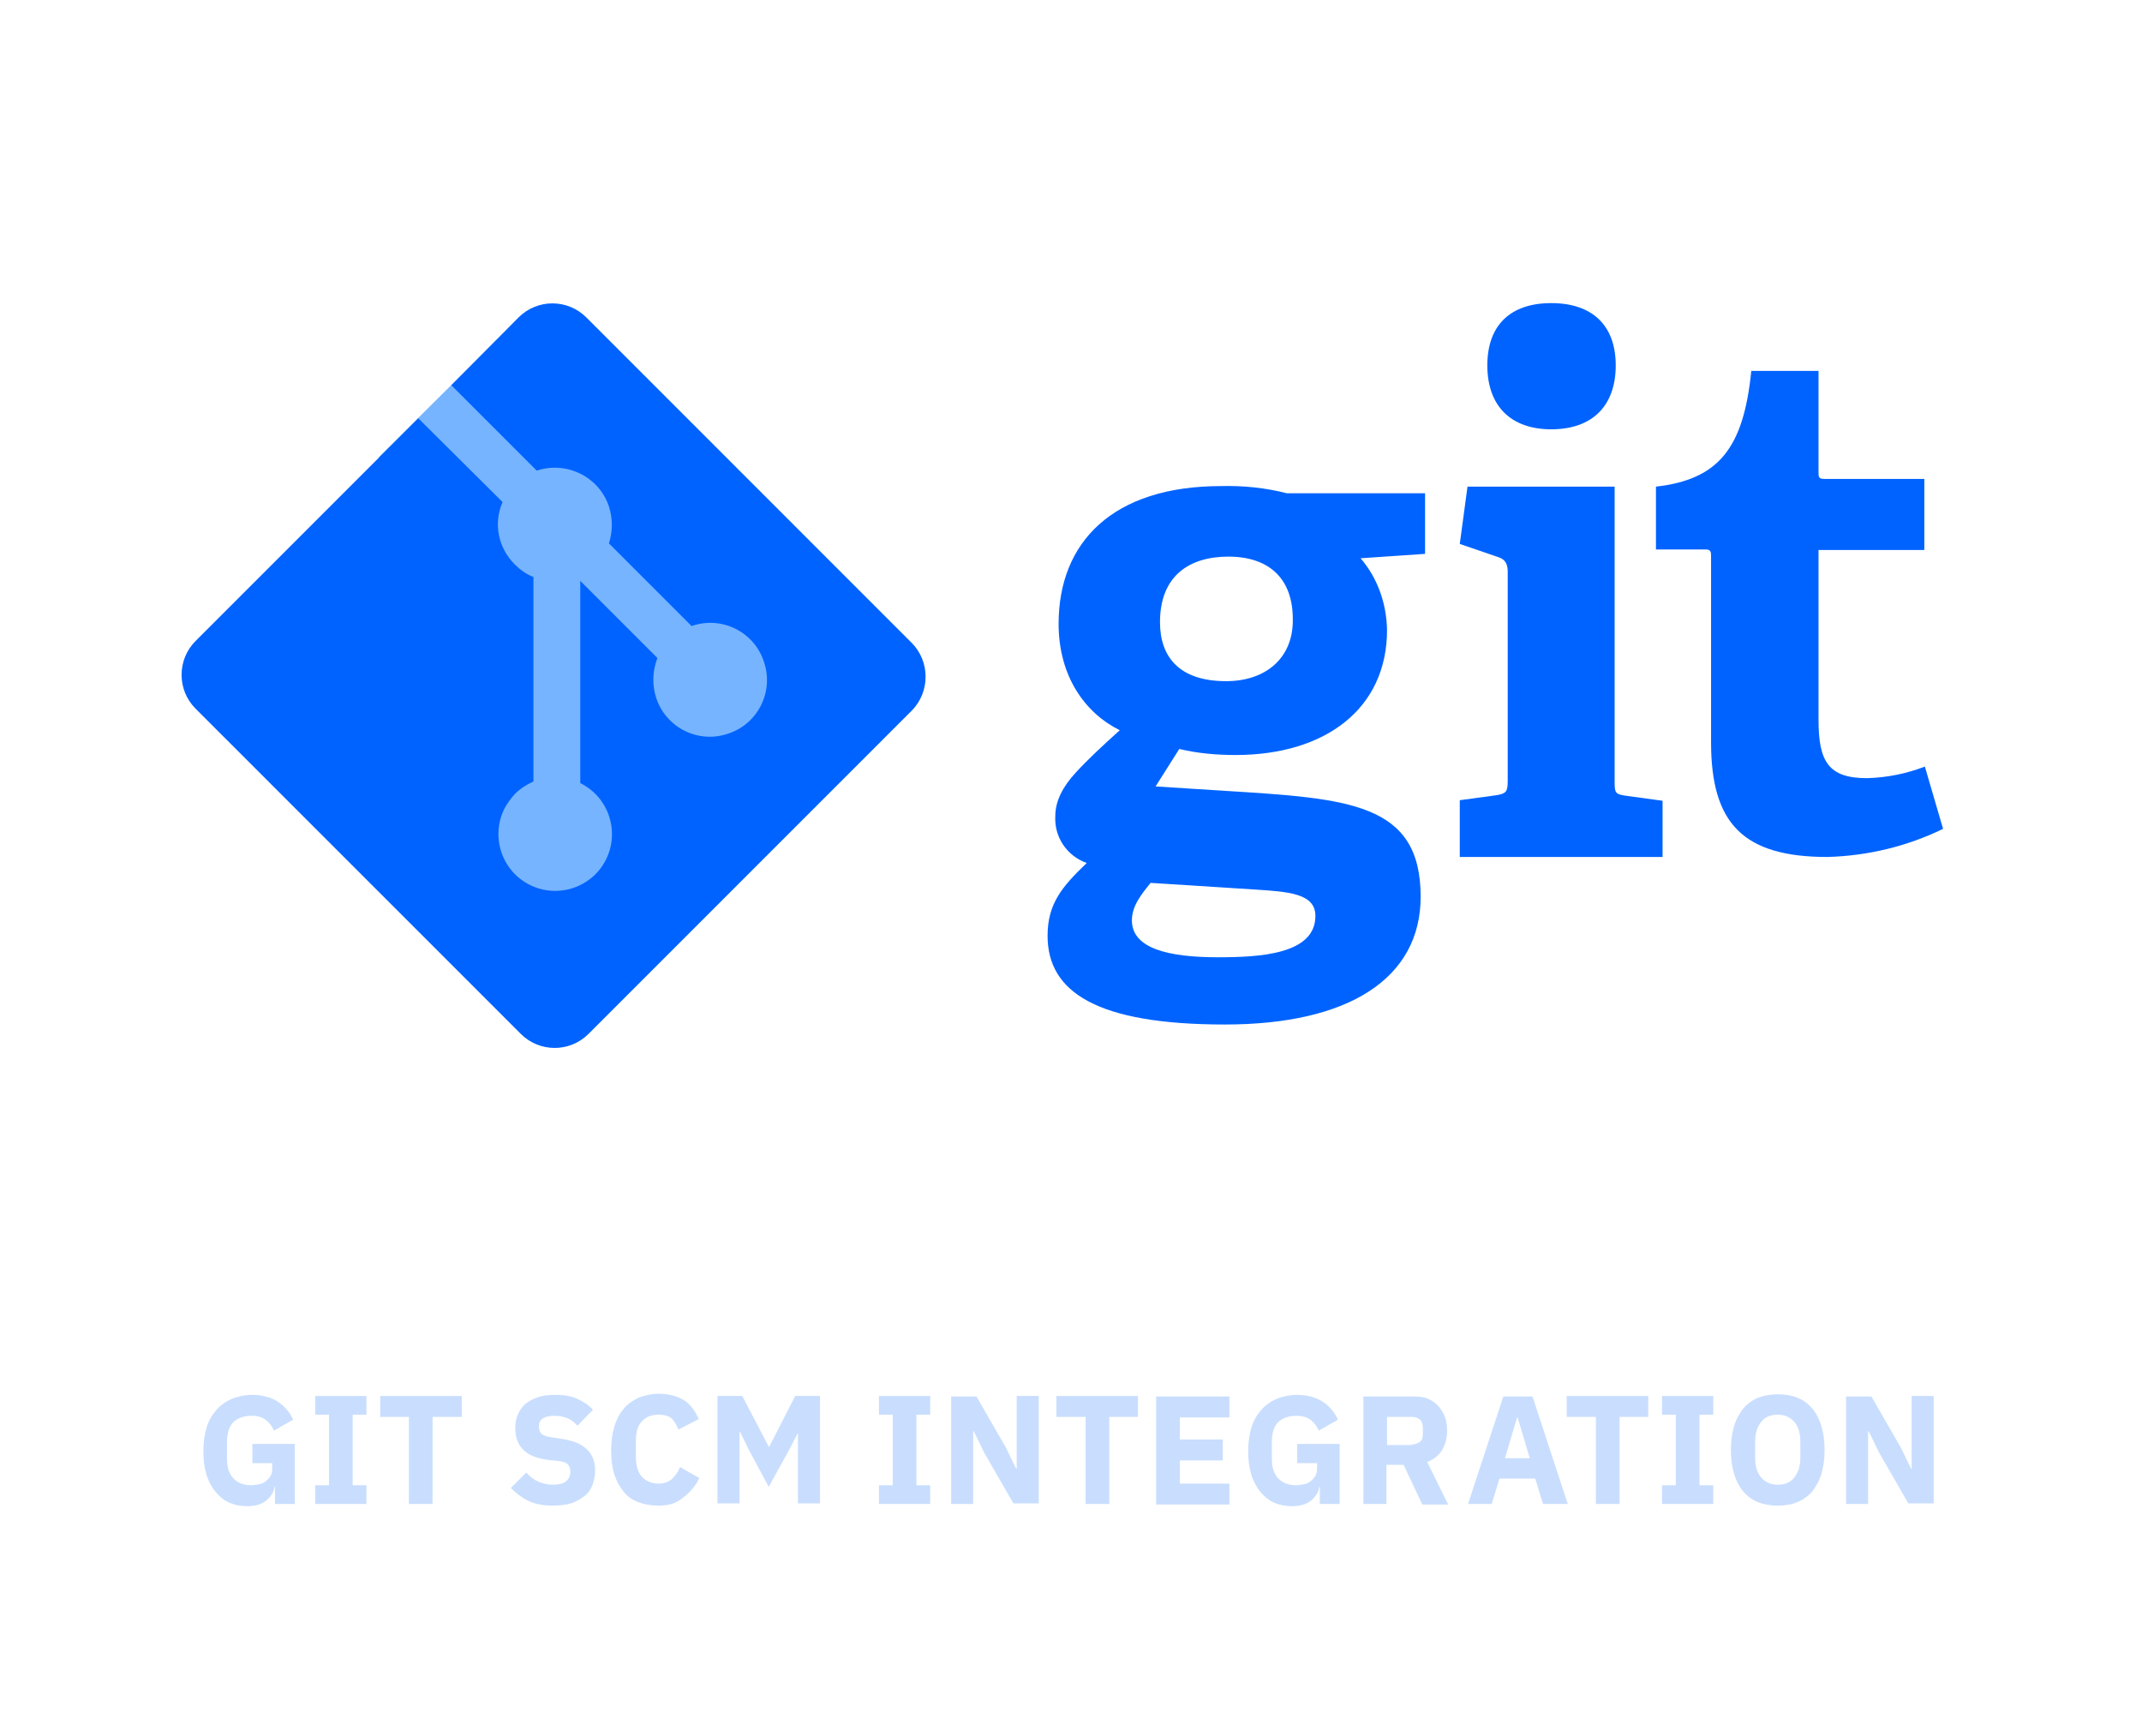
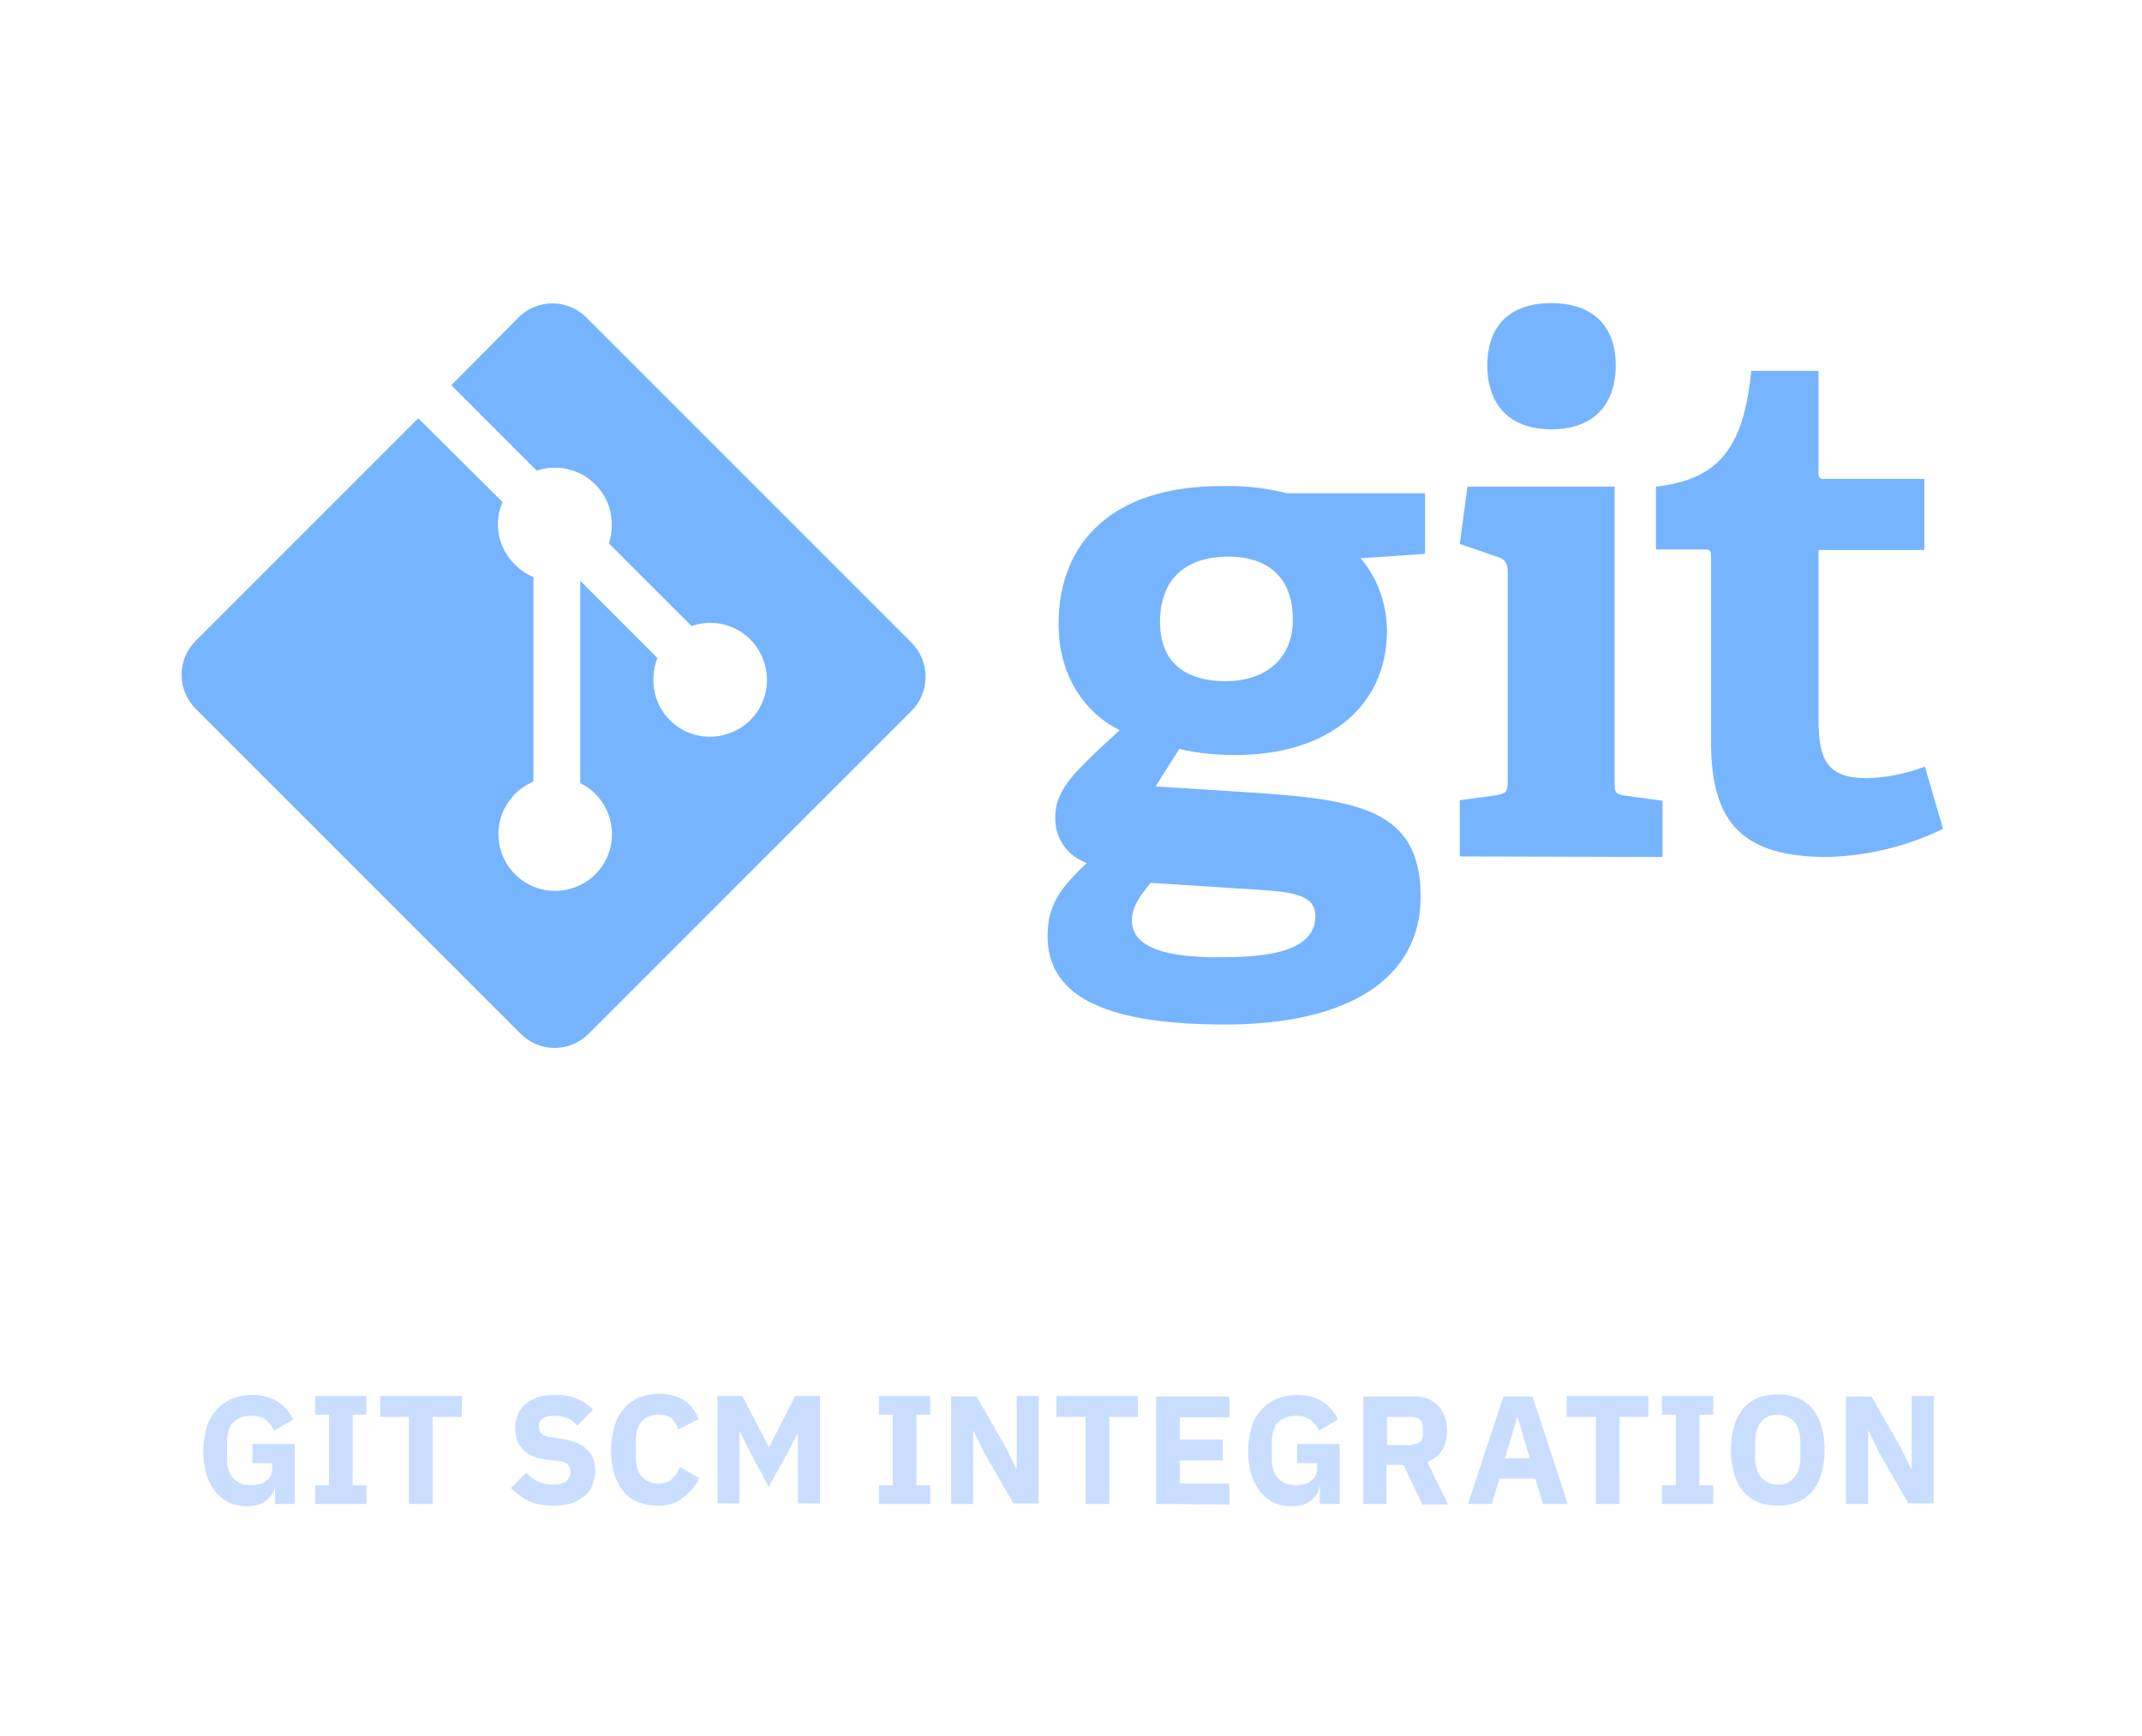
<svg xmlns="http://www.w3.org/2000/svg" version="1.1" id="Layer_1" x="0px" y="0px" viewBox="0 0 388.7 315" style="enable-background:new 0 0 388.7 315;" xml:space="preserve">
  <style type="text/css">
	.st0{opacity:0;}
	.st1{fill:#012D9C;}
	.st2{fill:#001140;}
	.st3{enable-background:new    ;}
	.st4{fill:#C9DEFE;}
- 	.st5{fill:#0063FF;}
- 	.st6{fill:#76B4FF;}
+ 	.st5{fill:#76B4FF;}
</style>
-   <g>
-     <g id="Layer_1-2">
-       <g class="st0">
-         <rect x="5" y="5" class="st1" width="378.7" height="305" />
-         <path class="st2" d="M378.7,10v295H10V10H378.7 M388.7,0H0v315h388.7V0z" />
-       </g>
-       <g class="st3">
-         <path class="st4" d="M49.9,269.8h-0.1c-0.1,1-0.7,1.8-1.5,2.5c-0.9,0.7-2,1-3.5,1c-1.1,0-2.2-0.2-3.1-0.6c-1-0.4-1.8-1.1-2.5-1.9     s-1.3-1.9-1.7-3.1c-0.4-1.3-0.6-2.7-0.6-4.3c0-1.6,0.2-3.1,0.6-4.4c0.4-1.3,1-2.3,1.8-3.2c0.8-0.9,1.7-1.5,2.8-2     c1.1-0.4,2.3-0.7,3.6-0.7c1.8,0,3.3,0.4,4.5,1.1c1.3,0.8,2.3,1.9,3,3.4l-3.5,2c-0.3-0.8-0.8-1.4-1.4-1.9     c-0.6-0.5-1.5-0.8-2.7-0.8c-1.3,0-2.4,0.4-3.2,1.1c-0.8,0.8-1.2,2-1.2,3.6v3.1c0,1.6,0.4,2.8,1.2,3.6c0.8,0.8,1.8,1.2,3.2,1.2     c0.5,0,1-0.1,1.5-0.2c0.5-0.1,0.9-0.3,1.2-0.6c0.4-0.3,0.6-0.6,0.8-0.9s0.3-0.8,0.3-1.3v-1h-3.6V262h7.7v10.9h-3.6V269.8z" />
-       </g>
-       <g class="st3">
-         <path class="st4" d="M57.2,272.9v-3.4h2.5v-12.8h-2.5v-3.4h9.3v3.4H64v12.8h2.5v3.4H57.2z" />
-       </g>
-       <g class="st3">
-         <path class="st4" d="M78.5,257.1v15.8h-4.3v-15.8H69v-3.8h14.8v3.8H78.5z" />
-         <path class="st4" d="M100.2,273.2c-1.7,0-3.2-0.3-4.4-0.9c-1.2-0.6-2.2-1.4-3.1-2.3l2.8-2.8c1.3,1.5,3,2.2,4.9,2.2     c1,0,1.8-0.2,2.3-0.6c0.5-0.4,0.8-1,0.8-1.7c0-0.5-0.1-1-0.4-1.3c-0.3-0.4-0.9-0.6-1.8-0.7l-1.9-0.2c-2.1-0.3-3.6-0.9-4.5-1.9     c-1-1-1.4-2.3-1.4-4c0-0.9,0.2-1.7,0.5-2.4c0.3-0.7,0.8-1.4,1.4-1.9c0.6-0.5,1.4-0.9,2.3-1.2c0.9-0.3,1.9-0.4,3.1-0.4     c1.5,0,2.8,0.2,3.9,0.7s2.1,1.1,2.9,2l-2.8,2.9c-0.5-0.5-1-1-1.7-1.3c-0.7-0.3-1.5-0.5-2.5-0.5c-1,0-1.7,0.2-2.1,0.5     c-0.5,0.3-0.7,0.8-0.7,1.4c0,0.7,0.2,1.1,0.5,1.4c0.4,0.3,1,0.5,1.8,0.6l1.9,0.3c2,0.3,3.5,0.9,4.5,1.9c1,0.9,1.5,2.2,1.5,3.9     c0,0.9-0.2,1.8-0.5,2.6c-0.3,0.8-0.8,1.5-1.5,2s-1.4,1-2.4,1.3C102.5,273.1,101.4,273.2,100.2,273.2z" />
-         <path class="st4" d="M119.5,273.2c-1.3,0-2.5-0.2-3.6-0.6c-1.1-0.4-2-1-2.7-1.9c-0.7-0.8-1.3-1.9-1.7-3.1     c-0.4-1.2-0.6-2.7-0.6-4.4c0-1.6,0.2-3.1,0.6-4.4c0.4-1.3,1-2.4,1.7-3.2c0.7-0.9,1.7-1.5,2.7-2c1.1-0.4,2.3-0.7,3.6-0.7     c1.8,0,3.3,0.4,4.5,1.1c1.2,0.7,2.1,1.9,2.8,3.5l-3.7,1.9c-0.3-0.8-0.7-1.5-1.2-2c-0.6-0.5-1.4-0.7-2.4-0.7c-1.3,0-2.3,0.4-3,1.2     c-0.8,0.8-1.1,2-1.1,3.5v3.1c0,1.5,0.4,2.7,1.1,3.5c0.8,0.8,1.8,1.2,3,1.2c1,0,1.9-0.3,2.5-0.9c0.6-0.6,1.1-1.3,1.4-2.1l3.5,2     c-0.7,1.5-1.7,2.6-2.9,3.5C122.8,272.8,121.3,273.2,119.5,273.2z" />
-         <path class="st4" d="M144.8,260L144.8,260l-1.5,2.9l-3.8,6.9l-3.7-6.9l-1.5-3.1h-0.1v13h-4v-19.5h4.5l4.8,9.2h0.1l4.7-9.2h4.5     v19.5h-4V260z" />
-         <path class="st4" d="M159.5,272.9v-3.4h2.5v-12.8h-2.5v-3.4h9.3v3.4h-2.5v12.8h2.5v3.4H159.5z" />
-         <path class="st4" d="M178.6,263.6l-1.9-3.9h-0.1v13.2h-4v-19.5h4.6l5.3,9.2l1.9,3.9h0.1v-13.2h4v19.5h-4.6L178.6,263.6z" />
-         <path class="st4" d="M201.3,257.1v15.8h-4.3v-15.8h-5.3v-3.8h14.8v3.8H201.3z" />
-         <path class="st4" d="M209.8,272.9v-19.5h13.3v3.8h-9v4h7.8v3.8h-7.8v4.2h9v3.8H209.8z" />
-         <path class="st4" d="M239.5,269.8h-0.1c-0.1,1-0.7,1.8-1.5,2.5c-0.9,0.7-2,1-3.5,1c-1.1,0-2.2-0.2-3.1-0.6     c-1-0.4-1.8-1.1-2.5-1.9c-0.7-0.8-1.3-1.9-1.7-3.1c-0.4-1.3-0.6-2.7-0.6-4.3c0-1.6,0.2-3.1,0.6-4.4c0.4-1.3,1-2.3,1.8-3.2     s1.7-1.5,2.8-2c1.1-0.4,2.3-0.7,3.6-0.7c1.8,0,3.3,0.4,4.5,1.1c1.3,0.8,2.3,1.9,3,3.4l-3.5,2c-0.3-0.8-0.8-1.4-1.4-1.9     c-0.6-0.5-1.5-0.8-2.7-0.8c-1.3,0-2.4,0.4-3.2,1.1c-0.8,0.8-1.2,2-1.2,3.6v3.1c0,1.6,0.4,2.8,1.2,3.6c0.8,0.8,1.8,1.2,3.2,1.2     c0.5,0,1-0.1,1.5-0.2c0.5-0.1,0.9-0.3,1.2-0.6c0.4-0.3,0.6-0.6,0.8-0.9c0.2-0.4,0.3-0.8,0.3-1.3v-1h-3.6V262h7.7v10.9h-3.6V269.8     z" />
-         <path class="st4" d="M251.7,272.9h-4.3v-19.5h9.3c0.9,0,1.7,0.1,2.4,0.4c0.7,0.3,1.3,0.7,1.9,1.3c0.5,0.6,0.9,1.2,1.2,2     s0.4,1.6,0.4,2.5c0,1.3-0.3,2.5-0.9,3.5c-0.6,1-1.5,1.7-2.7,2.2l3.8,7.7h-4.7l-3.4-7.2h-3.1V272.9z M256.2,262.1     c0.6,0,1.1-0.2,1.5-0.5c0.4-0.3,0.5-0.8,0.5-1.4V259c0-0.6-0.2-1.1-0.5-1.4c-0.4-0.3-0.9-0.5-1.5-0.5h-4.5v5.1H256.2z" />
-       </g>
-       <g class="st3">
-         <path class="st4" d="M280,272.9l-1.4-4.6h-6.5l-1.4,4.6h-4.3l6.4-19.5h5.3l6.4,19.5H280z M275.4,257.2h-0.1l-2.2,7.4h4.5     L275.4,257.2z" />
-       </g>
-       <g class="st3">
-         <path class="st4" d="M293.9,257.1v15.8h-4.3v-15.8h-5.3v-3.8h14.8v3.8H293.9z" />
-       </g>
-       <g class="st3">
-         <path class="st4" d="M301.6,272.9v-3.4h2.5v-12.8h-2.5v-3.4h9.3v3.4h-2.5v12.8h2.5v3.4H301.6z" />
-         <path class="st4" d="M322.6,273.2c-1.3,0-2.5-0.2-3.5-0.6c-1.1-0.4-2-1.1-2.7-1.9c-0.7-0.8-1.3-1.9-1.7-3.2     c-0.4-1.3-0.6-2.7-0.6-4.4c0-1.7,0.2-3.1,0.6-4.4c0.4-1.3,1-2.3,1.7-3.2c0.7-0.8,1.7-1.5,2.7-1.9c1.1-0.4,2.2-0.6,3.5-0.6     s2.5,0.2,3.5,0.6c1.1,0.4,2,1.1,2.7,1.9c0.7,0.8,1.3,1.9,1.7,3.2c0.4,1.3,0.6,2.7,0.6,4.4c0,1.7-0.2,3.1-0.6,4.4     c-0.4,1.3-1,2.3-1.7,3.2c-0.7,0.8-1.7,1.5-2.7,1.9C325.1,273,323.9,273.2,322.6,273.2z M322.6,269.4c1.3,0,2.3-0.4,3-1.3     s1.1-2,1.1-3.6v-2.9c0-1.6-0.4-2.8-1.1-3.6s-1.7-1.3-3-1.3s-2.3,0.4-3,1.3s-1.1,2-1.1,3.6v2.9c0,1.6,0.4,2.8,1.1,3.6     S321.3,269.4,322.6,269.4z" />
-         <path class="st4" d="M341,263.6l-1.9-3.9H339v13.2h-4v-19.5h4.6l5.3,9.2l1.9,3.9h0.1v-13.2h4v19.5h-4.6L341,263.6z" />
-       </g>
-       <path class="st5" d="M246.9,101.3c3.1,3.6,4.7,8.2,4.8,13c0,14.3-11.2,22.7-27.5,22.7c-3.4,0-6.9-0.3-10.2-1.1l-4.3,6.8l12.6,0.8    c22.3,1.4,35.5,2.1,35.5,19.2c0,14.8-13,23.2-35.5,23.2c-23.3,0-32.2-5.9-32.2-16.1c0-5.8,2.6-8.9,7.1-13.2    c-3.6-1.3-5.9-4.7-5.7-8.5c0-2.8,1.4-5.4,3.7-7.9s4.9-4.9,8-7.7c-6.3-3.1-11.1-9.8-11.1-19.3c0-14.8,9.8-25,29.5-25    c4-0.1,8,0.3,11.9,1.3h25.1v11L246.9,101.3z M208.8,160.2c-1.7,2.1-3.4,4.2-3.4,6.8c0,5.1,6.6,6.7,15.6,6.7    c7.5,0,17.7-0.5,17.7-7.5c0-4.1-4.9-4.4-11.1-4.8L208.8,160.2z M222.9,101c-7.1,0-12.4,3.5-12.4,11.9c0,6.3,3.5,10.7,12,10.7    c7.2,0,12.1-4.2,12.1-11C234.7,105,230.3,101,222.9,101z" />
-       <path class="st5" d="M264.9,155.4v-10.2l6.6-0.9c1.8-0.3,2.1-0.6,2.1-2.6v-37.9c0-1.4-0.4-2.3-1.7-2.7l-7-2.4l1.4-10.4H293v53.5    c0,2.1,0.1,2.3,2.1,2.6l6.6,0.9v10.2H264.9z M281.5,77.9c-7.4,0-11.6-4.3-11.6-11.6S274.1,55,281.5,55s11.7,4,11.7,11.3    S289,77.9,281.5,77.9z" />
-       <path class="st5" d="M352.6,150.4c-6.6,3.2-13.7,4.9-21,5.1c-15.4,0-21.1-6.2-21.1-20.8V101c0-0.8,0-1.3-1-1.3h-9V88.3    c11.4-1.3,15.9-7,17.3-21h12.2v18.3c0,0.9,0,1.3,1,1.3h18.2v12.9h-19.2v30.8c0,7.6,1.8,10.6,8.8,10.6c3.6-0.1,7.1-0.8,10.5-2.1    L352.6,150.4z" />
-       <polygon class="st6" points="68.7,83 90.1,61.7 153.7,122.6 106.6,166.9 89.1,166.6 77.9,147.8   " />
-       <path class="st5" d="M165.4,116.6l-59-59c-3.4-3.4-8.9-3.4-12.3,0L81.9,69.9l15.5,15.5c5.4-1.8,11.3,1.1,13.1,6.5    c0.7,2.2,0.7,4.5,0,6.7l15,15c5.4-1.9,11.3,1,13.1,6.4c1.9,5.4-1,11.3-6.4,13.1c-5.4,1.9-11.3-1-13.1-6.4c-0.8-2.4-0.7-5,0.2-7.3    l-14-14v36.7c5.1,2.5,7.2,8.7,4.7,13.8c-2.5,5.1-8.7,7.2-13.8,4.7c-5.1-2.5-7.2-8.7-4.7-13.8c0.5-1,1.2-1.9,1.9-2.7    c1-1,2.1-1.7,3.4-2.3v-37.1c-1.3-0.5-2.4-1.3-3.4-2.3c-3-3-3.9-7.4-2.2-11.3L75.9,75.9l-40.4,40.4c-3.4,3.4-3.4,8.9,0,12.3    c0,0,0,0,0,0l59,59c3.4,3.4,8.9,3.4,12.3,0l58.7-58.7C168.8,125.5,168.8,120,165.4,116.6C165.4,116.6,165.4,116.6,165.4,116.6z" />
-     </g>
+   <g class="st0">
+     <rect x="5" y="5" class="st1" width="378.7" height="305" />
+     <path class="st2" d="M378.7,10v295H10V10H378.7 M388.7,0H0v315h388.7V0z" />
  </g>
+   <g class="st3">
+     <path class="st4" d="M49.9,269.8L49.9,269.8c-0.2,1-0.8,1.8-1.6,2.5c-0.9,0.7-2,1-3.5,1c-1.1,0-2.2-0.2-3.1-0.6   c-1-0.4-1.8-1.1-2.5-1.9s-1.3-1.9-1.7-3.1c-0.4-1.3-0.6-2.7-0.6-4.3c0-1.6,0.2-3.1,0.6-4.4c0.4-1.3,1-2.3,1.8-3.2   c0.8-0.9,1.7-1.5,2.8-2c1.1-0.4,2.3-0.7,3.6-0.7c1.8,0,3.3,0.4,4.5,1.1c1.3,0.8,2.3,1.9,3,3.4l-3.5,2c-0.3-0.8-0.8-1.4-1.4-1.9   c-0.6-0.5-1.5-0.8-2.7-0.8c-1.3,0-2.4,0.4-3.2,1.1c-0.8,0.8-1.2,2-1.2,3.6v3.1c0,1.6,0.4,2.8,1.2,3.6c0.8,0.8,1.8,1.2,3.2,1.2   c0.5,0,1-0.1,1.5-0.2s0.9-0.3,1.2-0.6c0.4-0.3,0.6-0.6,0.8-0.9s0.3-0.8,0.3-1.3v-1h-3.6V262h7.7v10.9h-3.6V269.8z" />
+   </g>
+   <g class="st3">
+     <path class="st4" d="M57.2,272.9v-3.4h2.5v-12.8h-2.5v-3.4h9.3v3.4H64v12.8h2.5v3.4H57.2z" />
+   </g>
+   <g class="st3">
+     <path class="st4" d="M78.5,257.1v15.8h-4.3v-15.8H69v-3.8h14.8v3.8H78.5z" />
+     <path class="st4" d="M100.2,273.2c-1.7,0-3.2-0.3-4.4-0.9c-1.2-0.6-2.2-1.4-3.1-2.3l2.8-2.8c1.3,1.5,3,2.2,4.9,2.2   c1,0,1.8-0.2,2.3-0.6s0.8-1,0.8-1.7c0-0.5-0.1-1-0.4-1.3c-0.3-0.4-0.9-0.6-1.8-0.7l-1.9-0.2c-2.1-0.3-3.6-0.9-4.5-1.9   c-1-1-1.4-2.3-1.4-4c0-0.9,0.2-1.7,0.5-2.4c0.3-0.7,0.8-1.4,1.4-1.9s1.4-0.9,2.3-1.2s1.9-0.4,3.1-0.4c1.5,0,2.8,0.2,3.9,0.7   s2.1,1.1,2.9,2l-2.8,2.9c-0.5-0.5-1-1-1.7-1.3s-1.5-0.5-2.5-0.5s-1.7,0.2-2.1,0.5c-0.5,0.3-0.7,0.8-0.7,1.4c0,0.7,0.2,1.1,0.5,1.4   c0.4,0.3,1,0.5,1.8,0.6l1.9,0.3c2,0.3,3.5,0.9,4.5,1.9c1,0.9,1.5,2.2,1.5,3.9c0,0.9-0.2,1.8-0.5,2.6c-0.3,0.8-0.8,1.5-1.5,2   s-1.4,1-2.4,1.3C102.5,273.1,101.4,273.2,100.2,273.2z" />
+     <path class="st4" d="M119.5,273.2c-1.3,0-2.5-0.2-3.6-0.6s-2-1-2.7-1.9c-0.7-0.8-1.3-1.9-1.7-3.1c-0.4-1.2-0.6-2.7-0.6-4.4   c0-1.6,0.2-3.1,0.6-4.4s1-2.4,1.7-3.2c0.7-0.9,1.7-1.5,2.7-2c1.1-0.4,2.3-0.7,3.6-0.7c1.8,0,3.3,0.4,4.5,1.1   c1.2,0.7,2.1,1.9,2.8,3.5l-3.7,1.9c-0.3-0.8-0.7-1.5-1.2-2c-0.6-0.5-1.4-0.7-2.4-0.7c-1.3,0-2.3,0.4-3,1.2c-0.8,0.8-1.1,2-1.1,3.5   v3.1c0,1.5,0.4,2.7,1.1,3.5c0.8,0.8,1.8,1.2,3,1.2c1,0,1.9-0.3,2.5-0.9s1.1-1.3,1.4-2.1l3.5,2c-0.7,1.5-1.7,2.6-2.9,3.5   C122.8,272.8,121.3,273.2,119.5,273.2z" />
+     <path class="st4" d="M144.8,260L144.8,260l-1.5,2.9l-3.8,6.9l-3.7-6.9l-1.5-3.1h-0.1v13h-4v-19.5h4.5l4.8,9.2h0.1l4.7-9.2h4.5v19.5   h-4V260z" />
+     <path class="st4" d="M159.5,272.9v-3.4h2.5v-12.8h-2.5v-3.4h9.3v3.4h-2.5v12.8h2.5v3.4H159.5z" />
+     <path class="st4" d="M178.6,263.6l-1.9-3.9h-0.1v13.2h-4v-19.5h4.6l5.3,9.2l1.9,3.9h0.1v-13.2h4v19.5h-4.6L178.6,263.6z" />
+     <path class="st4" d="M201.3,257.1v15.8H197v-15.8h-5.3v-3.8h14.8v3.8H201.3z" />
+     <path class="st4" d="M209.8,272.9v-19.5h13.3v3.8h-9v4h7.8v3.8h-7.8v4.2h9v3.8L209.8,272.9L209.8,272.9z" />
+     <path class="st4" d="M239.5,269.8h-0.1c-0.1,1-0.7,1.8-1.5,2.5c-0.9,0.7-2,1-3.5,1c-1.1,0-2.2-0.2-3.1-0.6c-1-0.4-1.8-1.1-2.5-1.9   s-1.3-1.9-1.7-3.1c-0.4-1.3-0.6-2.7-0.6-4.3c0-1.6,0.2-3.1,0.6-4.4c0.4-1.3,1-2.3,1.8-3.2s1.7-1.5,2.8-2c1.1-0.4,2.3-0.7,3.6-0.7   c1.8,0,3.3,0.4,4.5,1.1c1.3,0.8,2.3,1.9,3,3.4l-3.5,2c-0.3-0.8-0.8-1.4-1.4-1.9c-0.6-0.5-1.5-0.8-2.7-0.8c-1.3,0-2.4,0.4-3.2,1.1   c-0.8,0.8-1.2,2-1.2,3.6v3.1c0,1.6,0.4,2.8,1.2,3.6c0.8,0.8,1.8,1.2,3.2,1.2c0.5,0,1-0.1,1.5-0.2s0.9-0.3,1.2-0.6   c0.4-0.3,0.6-0.6,0.8-0.9c0.2-0.4,0.3-0.8,0.3-1.3v-1h-3.6V262h7.7v10.9h-3.6V269.8z" />
+     <path class="st4" d="M251.7,272.9h-4.3v-19.5h9.3c0.9,0,1.7,0.1,2.4,0.4c0.7,0.3,1.3,0.7,1.9,1.3c0.5,0.6,0.9,1.2,1.2,2   s0.4,1.6,0.4,2.5c0,1.3-0.3,2.5-0.9,3.5s-1.5,1.7-2.7,2.2l3.8,7.7h-4.7l-3.4-7.2h-3.1v7.1H251.7z M256.2,262.1   c0.6,0,1.1-0.2,1.5-0.5s0.5-0.8,0.5-1.4V259c0-0.6-0.2-1.1-0.5-1.4c-0.4-0.3-0.9-0.5-1.5-0.5h-4.5v5.1h4.5V262.1z" />
+   </g>
+   <g class="st3">
+     <path class="st4" d="M280,272.9l-1.4-4.6h-6.5l-1.4,4.6h-4.3l6.4-19.5h5.3l6.4,19.5H280z M275.4,257.2h-0.1l-2.2,7.4h4.5   L275.4,257.2z" />
+   </g>
+   <g class="st3">
+     <path class="st4" d="M293.9,257.1v15.8h-4.3v-15.8h-5.3v-3.8h14.8v3.8H293.9z" />
+   </g>
+   <g class="st3">
+     <path class="st4" d="M301.6,272.9v-3.4h2.5v-12.8h-2.5v-3.4h9.3v3.4h-2.5v12.8h2.5v3.4H301.6z" />
+     <path class="st4" d="M322.6,273.2c-1.3,0-2.5-0.2-3.5-0.6c-1.1-0.4-2-1.1-2.7-1.9s-1.3-1.9-1.7-3.2c-0.4-1.3-0.6-2.7-0.6-4.4   c0-1.7,0.2-3.1,0.6-4.4s1-2.3,1.7-3.2c0.7-0.8,1.7-1.5,2.7-1.9c1.1-0.4,2.2-0.6,3.5-0.6s2.5,0.2,3.5,0.6c1.1,0.4,2,1.1,2.7,1.9   c0.7,0.8,1.3,1.9,1.7,3.2c0.4,1.3,0.6,2.7,0.6,4.4c0,1.7-0.2,3.1-0.6,4.4s-1,2.3-1.7,3.2c-0.7,0.8-1.7,1.5-2.7,1.9   S323.9,273.2,322.6,273.2z M322.6,269.4c1.3,0,2.3-0.4,3-1.3s1.1-2,1.1-3.6v-2.9c0-1.6-0.4-2.8-1.1-3.6s-1.7-1.3-3-1.3   s-2.3,0.4-3,1.3s-1.1,2-1.1,3.6v2.9c0,1.6,0.4,2.8,1.1,3.6S321.3,269.4,322.6,269.4z" />
+     <path class="st4" d="M341,263.6l-1.9-3.9H339v13.2h-4v-19.5h4.6l5.3,9.2l1.9,3.9h0.1v-13.2h4v19.5h-4.6L341,263.6z" />
+   </g>
+   <path class="st5" d="M246.9,101.3c3.1,3.6,4.7,8.2,4.8,13c0,14.3-11.2,22.7-27.5,22.7c-3.4,0-6.9-0.3-10.2-1.1l-4.3,6.8l12.6,0.8  c22.3,1.4,35.5,2.1,35.5,19.2c0,14.8-13,23.2-35.5,23.2c-23.3,0-32.2-5.9-32.2-16.1c0-5.8,2.6-8.9,7.1-13.2  c-3.6-1.3-5.9-4.7-5.7-8.5c0-2.8,1.4-5.4,3.7-7.9s4.9-4.9,8-7.7c-6.3-3.1-11.1-9.8-11.1-19.3c0-14.8,9.8-25,29.5-25  c4-0.1,8,0.3,11.9,1.3h25.1v11L246.9,101.3z M208.8,160.2c-1.7,2.1-3.4,4.2-3.4,6.8c0,5.1,6.6,6.7,15.6,6.7c7.5,0,17.7-0.5,17.7-7.5  c0-4.1-4.9-4.4-11.1-4.8L208.8,160.2z M222.9,101c-7.1,0-12.4,3.5-12.4,11.9c0,6.3,3.5,10.7,12,10.7c7.2,0,12.1-4.2,12.1-11  C234.7,105,230.3,101,222.9,101z" />
+   <path class="st5" d="M264.9,155.4v-10.2l6.6-0.9c1.8-0.3,2.1-0.6,2.1-2.6v-37.9c0-1.4-0.4-2.3-1.7-2.7l-7-2.4l1.4-10.4H293v53.5  c0,2.1,0.1,2.3,2.1,2.6l6.6,0.9v10.2L264.9,155.4L264.9,155.4z M281.5,77.9c-7.4,0-11.6-4.3-11.6-11.6S274.1,55,281.5,55  s11.7,4,11.7,11.3S289,77.9,281.5,77.9z" />
+   <path class="st5" d="M352.6,150.4c-6.6,3.2-13.7,4.9-21,5.1c-15.4,0-21.1-6.2-21.1-20.8V101c0-0.8,0-1.3-1-1.3h-9V88.3  c11.4-1.3,15.9-7,17.3-21H330v18.3c0,0.9,0,1.3,1,1.3h18.2v12.9H330v30.8c0,7.6,1.8,10.6,8.8,10.6c3.6-0.1,7.1-0.8,10.5-2.1  L352.6,150.4z" />
+   <path class="st5" d="M165.4,116.6l-59-59c-3.4-3.4-8.9-3.4-12.3,0L81.9,69.9l15.5,15.5c5.4-1.8,11.3,1.1,13.1,6.5  c0.7,2.2,0.7,4.5,0,6.7l15,15c5.4-1.9,11.3,1,13.1,6.4c1.9,5.4-1,11.3-6.4,13.1c-5.4,1.9-11.3-1-13.1-6.4c-0.8-2.4-0.7-5,0.2-7.3  l-14-14v36.7c5.1,2.5,7.2,8.7,4.7,13.8s-8.7,7.2-13.8,4.7c-5.1-2.5-7.2-8.7-4.7-13.8c0.5-1,1.2-1.9,1.9-2.7c1-1,2.1-1.7,3.4-2.3  v-37.1c-1.3-0.5-2.4-1.3-3.4-2.3c-3-3-3.9-7.4-2.2-11.3L75.9,75.9l-40.4,40.4c-3.4,3.4-3.4,8.9,0,12.3l0,0l59,59  c3.4,3.4,8.9,3.4,12.3,0l58.7-58.7C168.8,125.5,168.8,120,165.4,116.6L165.4,116.6z" />
</svg>
